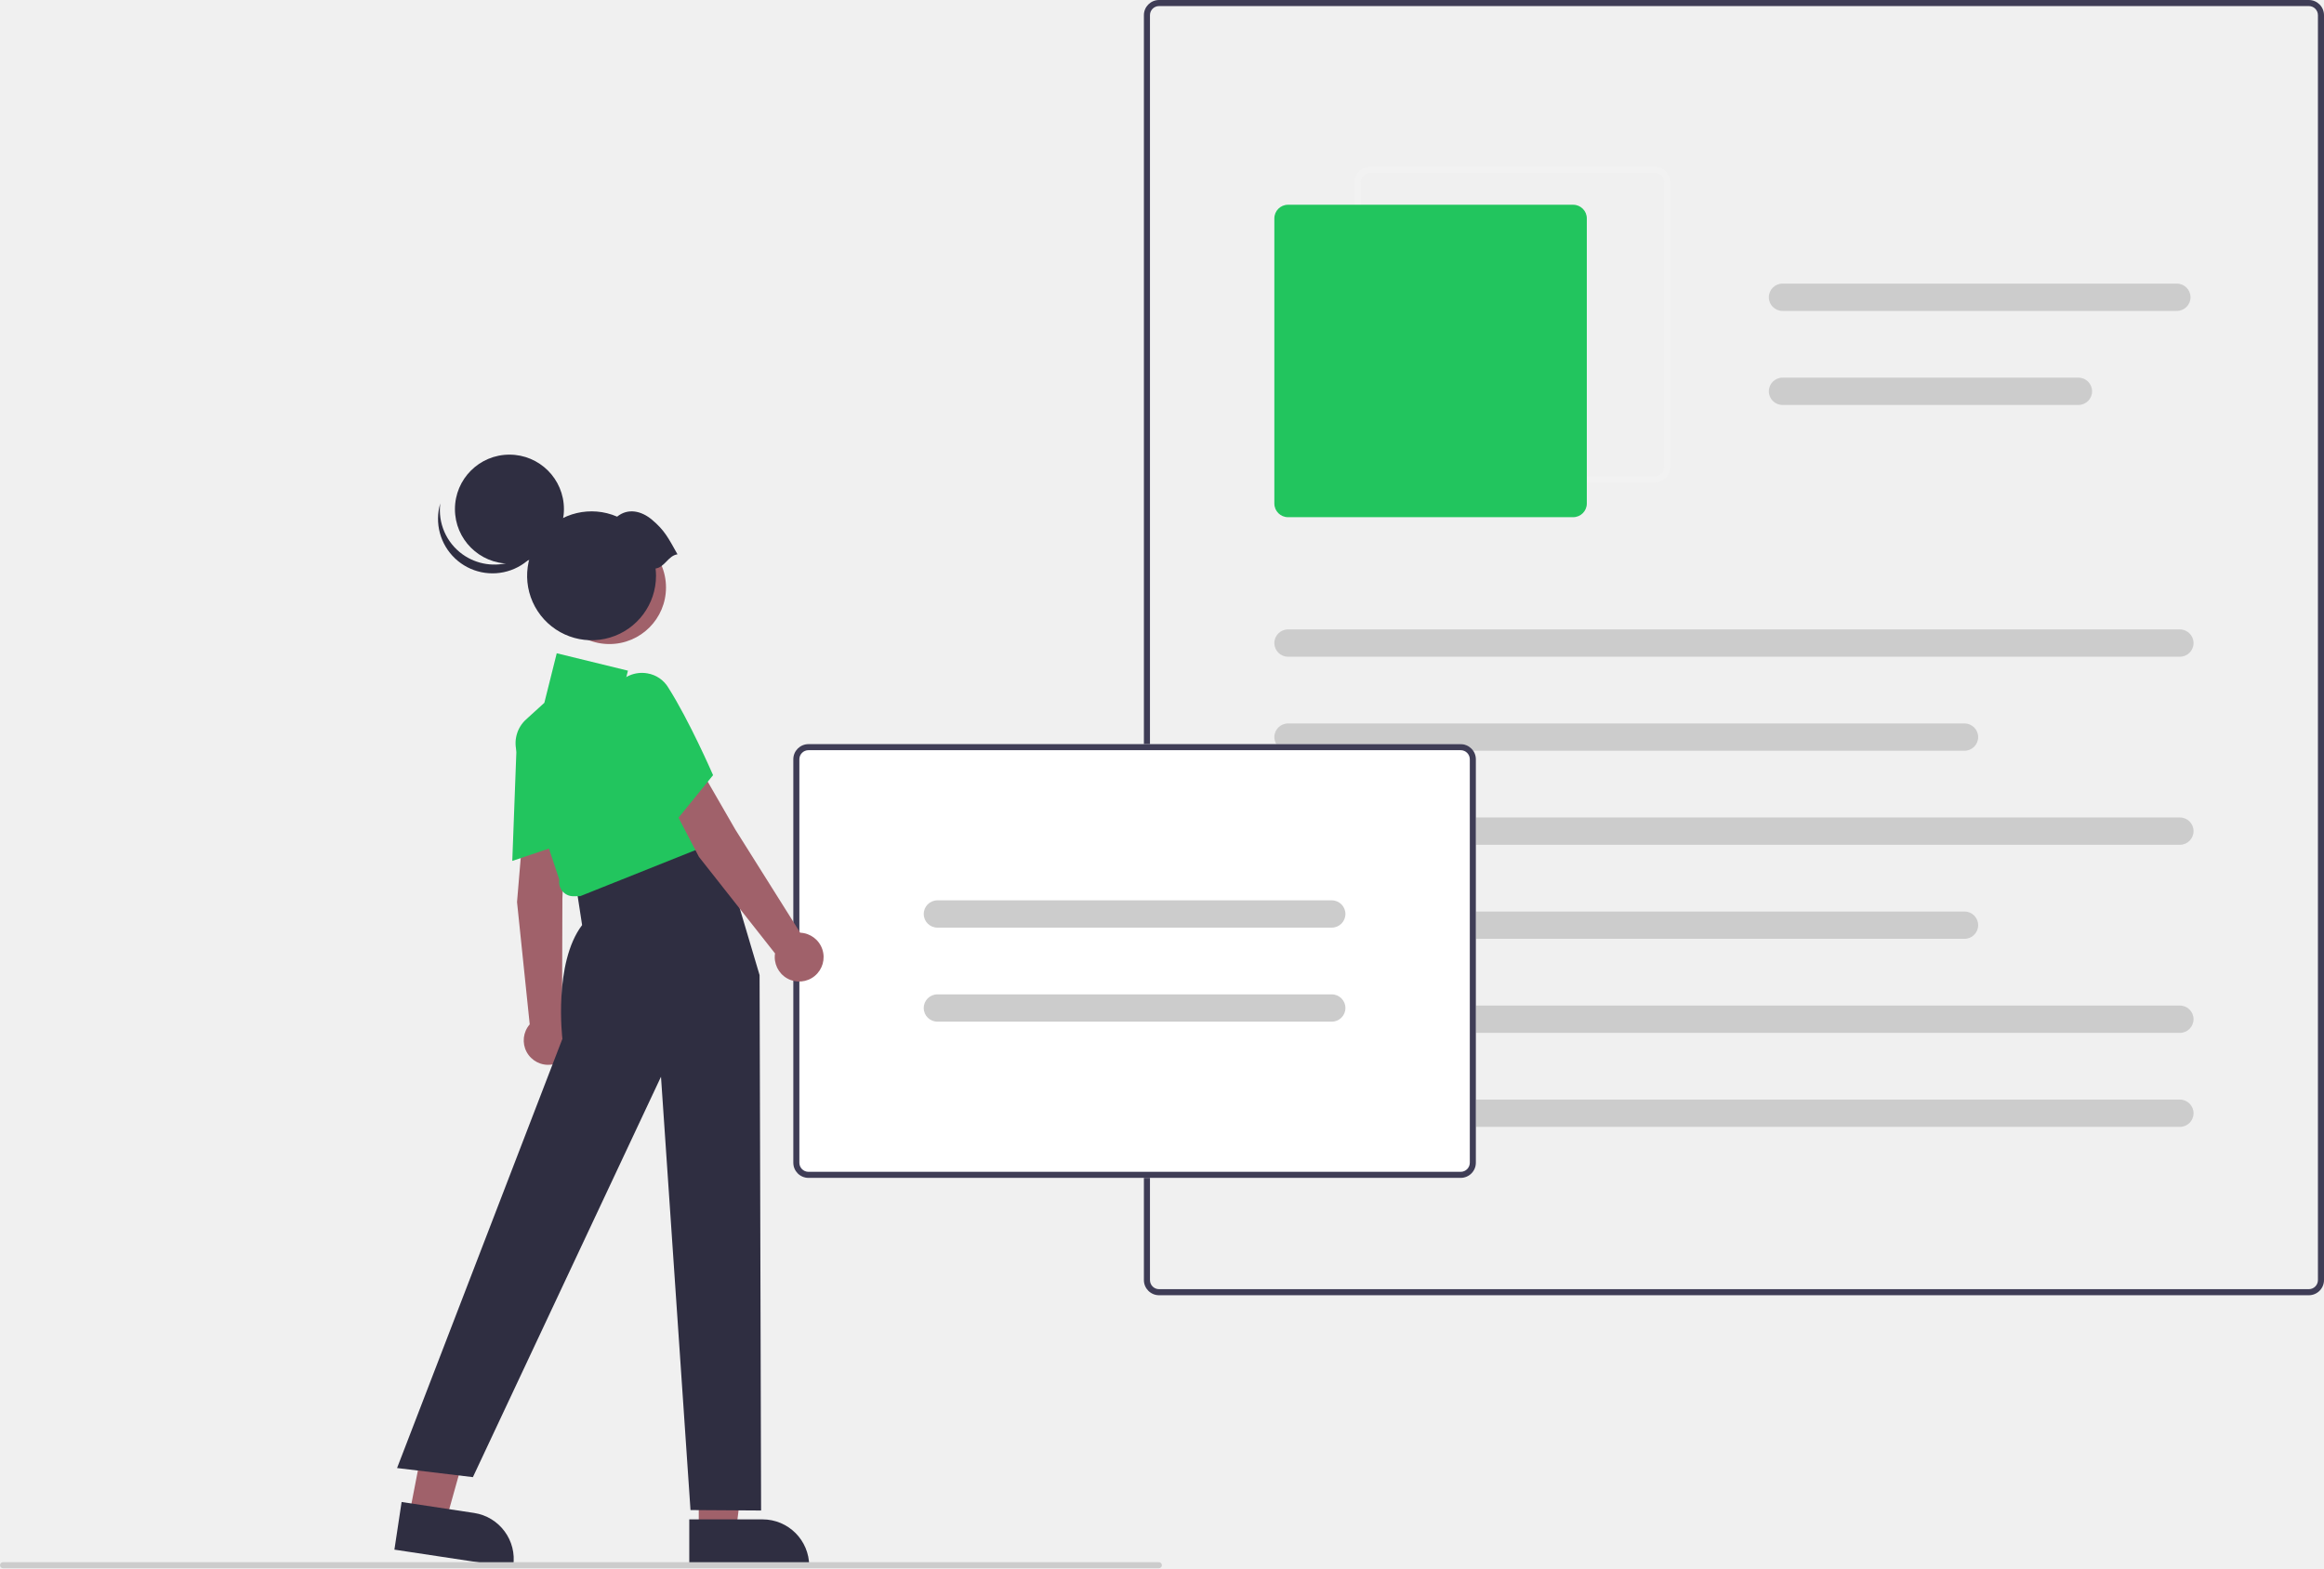
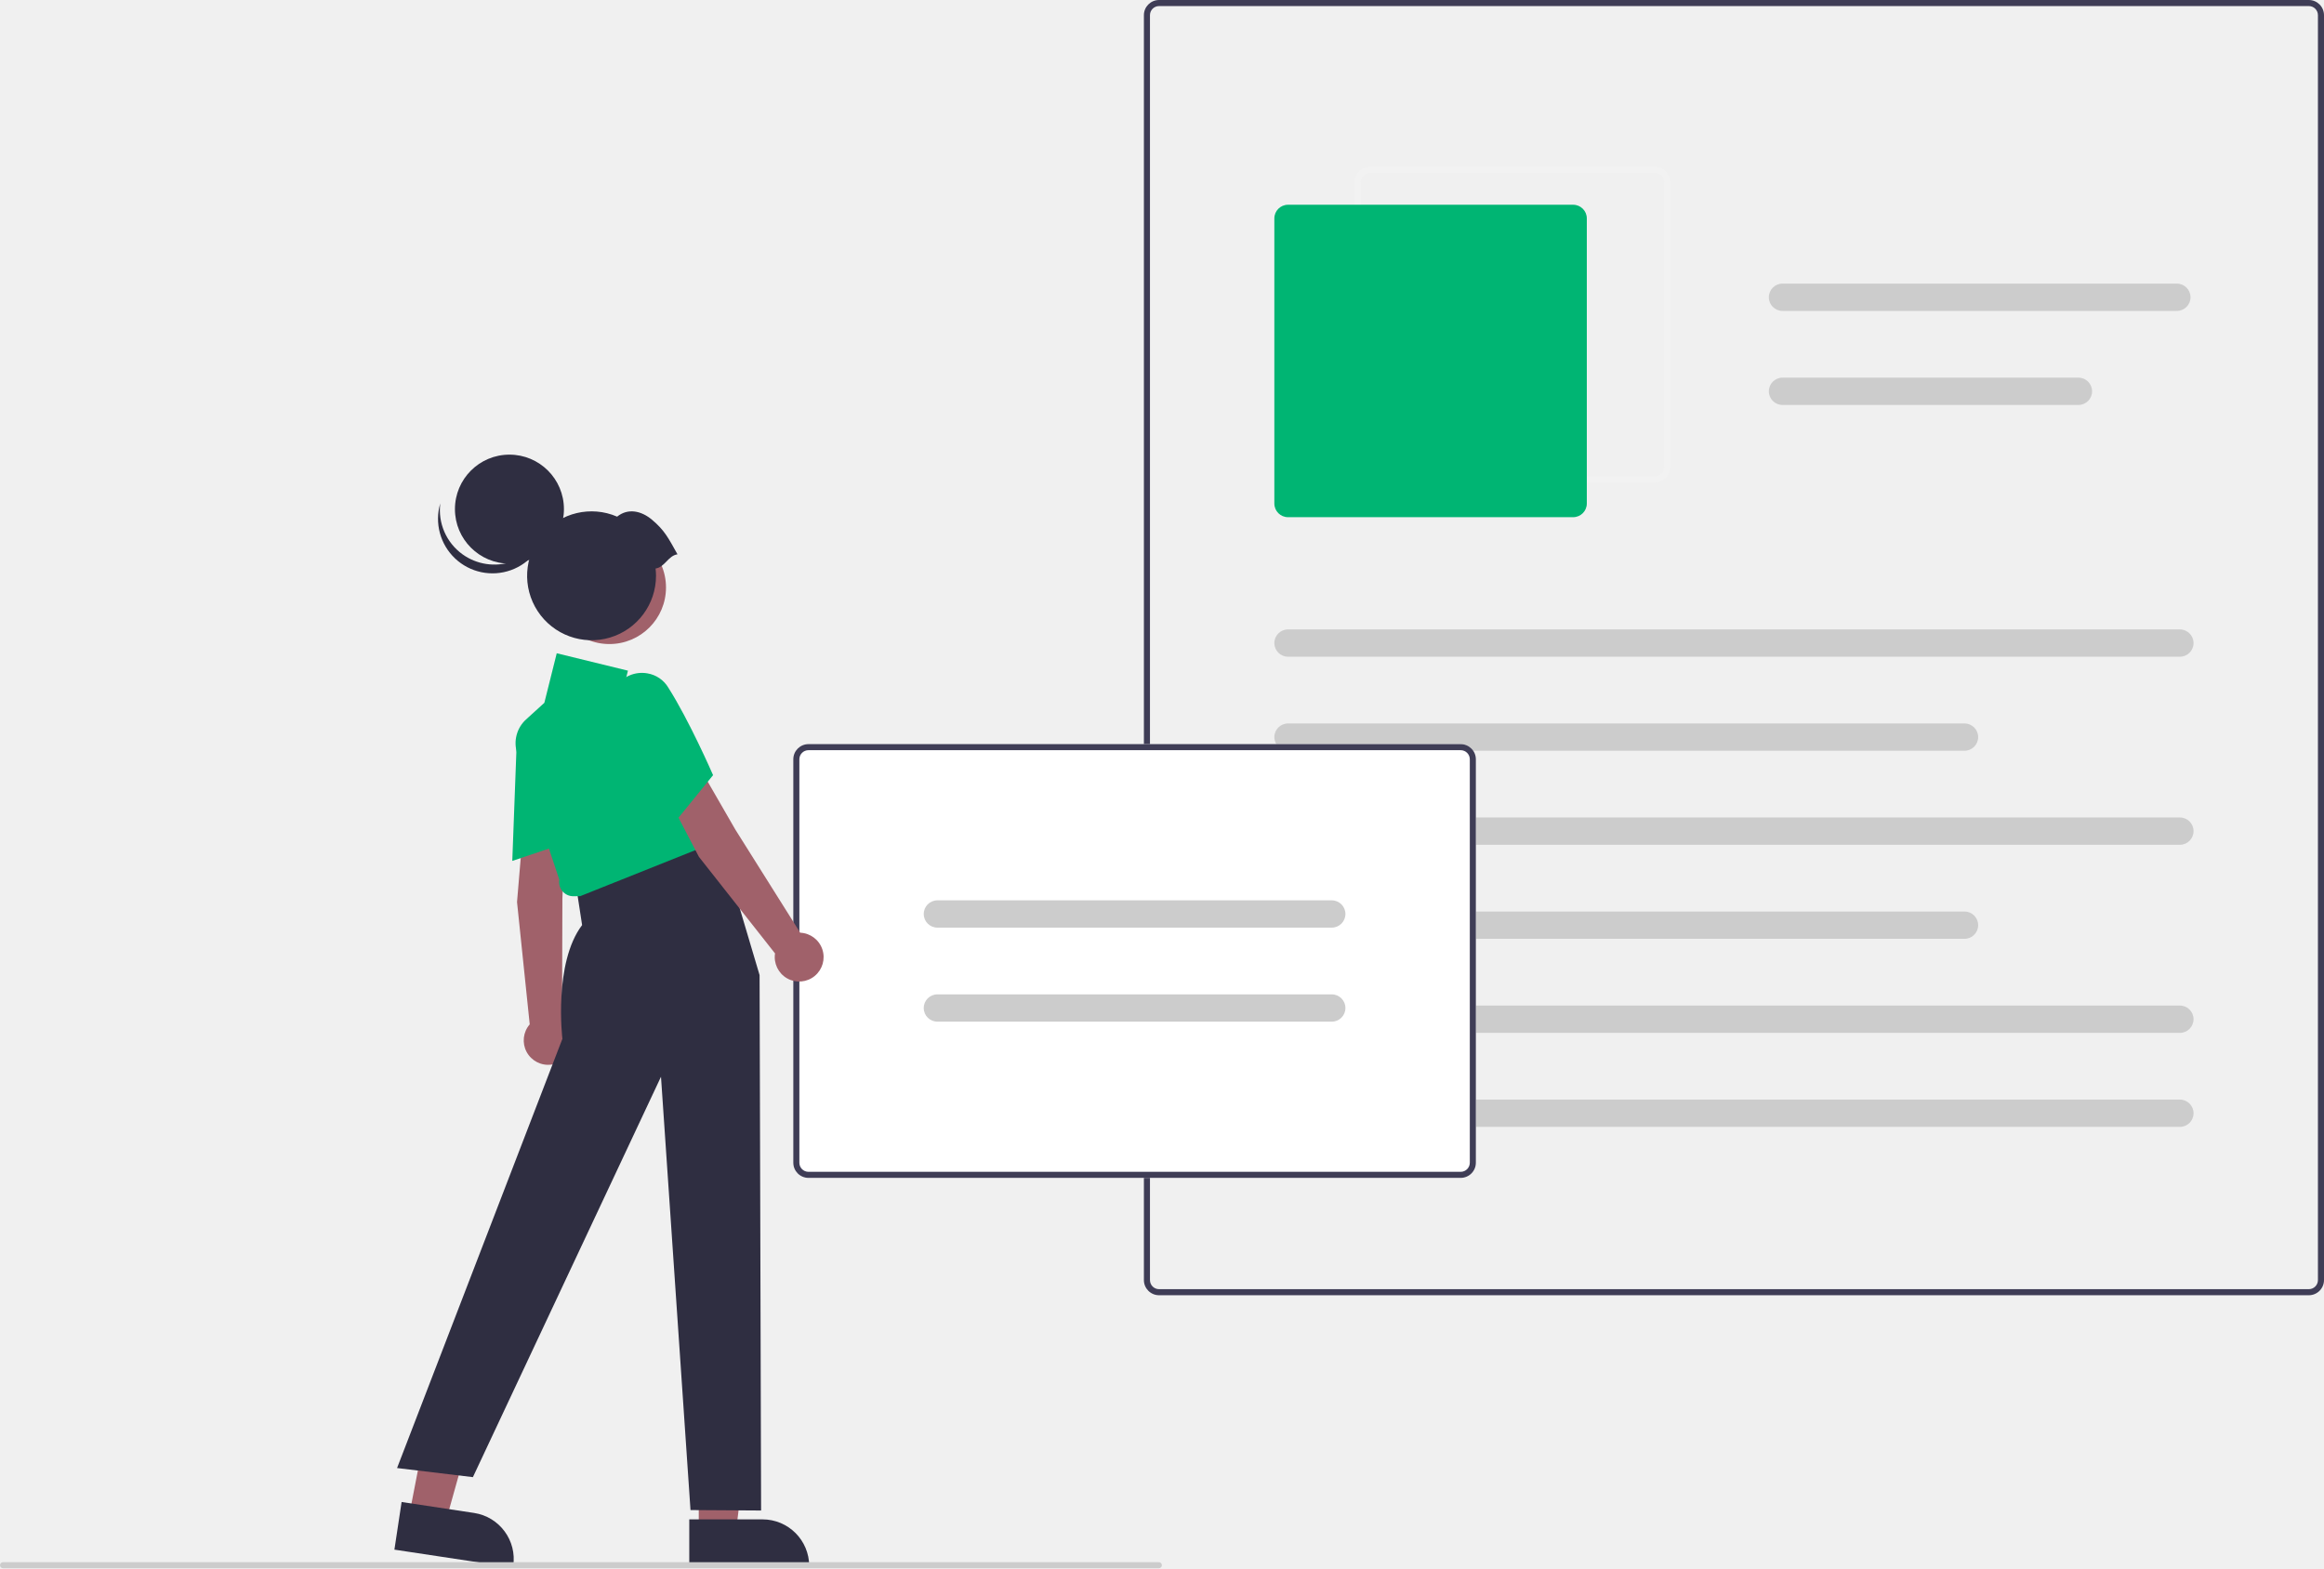
<svg xmlns="http://www.w3.org/2000/svg" data-name="Layer 1" width="766.067" height="517" viewBox="0 0 766.067 517">
  <path d="M978.033,618.5h-379a5.006,5.006,0,0,1-5-5v-417a5.006,5.006,0,0,1,5-5h379a5.006,5.006,0,0,1,5,5v417A5.006,5.006,0,0,1,978.033,618.5Zm-379-425a3.003,3.003,0,0,0-3,3v417a3.003,3.003,0,0,0,3,3h379a3.003,3.003,0,0,0,3-3v-417a3.003,3.003,0,0,0-3-3Z" transform="translate(-216.9665 -191.5)" fill="#3f3d56" />
  <path d="M762.533,350.5h-94a5.006,5.006,0,0,1-5-5v-94a5.006,5.006,0,0,1,5-5h94a5.006,5.006,0,0,1,5,5v94A5.006,5.006,0,0,1,762.533,350.5Zm-94-102a3.003,3.003,0,0,0-3,3v94a3.003,3.003,0,0,0,3,3h94a3.003,3.003,0,0,0,3-3v-94a3.003,3.003,0,0,0-3-3Z" transform="translate(-216.9665 -191.5)" fill="#f2f2f2" />
-   <path d="M735.533,362h-94a4.505,4.505,0,0,1-4.5-4.5v-94a4.505,4.505,0,0,1,4.5-4.5h94a4.505,4.505,0,0,1,4.5,4.5v94A4.505,4.505,0,0,1,735.533,362Z" transform="translate(-216.9665 -191.5)" fill="#22c55e" />
+   <path d="M735.533,362h-94a4.505,4.505,0,0,1-4.5-4.5v-94a4.505,4.505,0,0,1,4.5-4.5h94a4.505,4.505,0,0,1,4.5,4.5v94A4.505,4.505,0,0,1,735.533,362Z" transform="translate(-216.9665 -191.5)" fill="#00b573" />
  <path d="M935.533,408h-294a4.5,4.5,0,0,1,0-9h294a4.5,4.5,0,1,1,0,9Z" transform="translate(-216.9665 -191.5)" fill="#ccc" />
  <path d="M864.533,439h-223a4.5,4.5,0,0,1,0-9h223a4.5,4.5,0,1,1,0,9Z" transform="translate(-216.9665 -191.5)" fill="#ccc" />
  <path d="M934.533,294h-130a4.5,4.5,0,0,1,0-9h130a4.5,4.5,0,1,1,0,9Z" transform="translate(-216.9665 -191.5)" fill="#ccc" />
  <path d="M902.09,325h-97.556a4.5,4.5,0,0,1,0-9h97.556a4.5,4.5,0,0,1,0,9Z" transform="translate(-216.9665 -191.5)" fill="#ccc" />
  <path d="M935.533,470h-294a4.5,4.5,0,0,1,0-9h294a4.5,4.5,0,1,1,0,9Z" transform="translate(-216.9665 -191.5)" fill="#ccc" />
  <path d="M864.533,501h-223a4.5,4.5,0,0,1,0-9h223a4.5,4.5,0,1,1,0,9Z" transform="translate(-216.9665 -191.5)" fill="#ccc" />
  <path d="M935.533,532h-294a4.5,4.5,0,0,1,0-9h294a4.5,4.5,0,1,1,0,9Z" transform="translate(-216.9665 -191.5)" fill="#ccc" />
  <path d="M935.533,563h-294a4.5,4.5,0,0,1,0-9h294a4.5,4.5,0,1,1,0,9Z" transform="translate(-216.9665 -191.5)" fill="#ccc" />
  <path d="M698.463,579.811h-215a5.006,5.006,0,0,1-5-5v-133a5.006,5.006,0,0,1,5-5h215a5.006,5.006,0,0,1,5,5v133A5.006,5.006,0,0,1,698.463,579.811Z" transform="translate(-216.9665 -191.5)" fill="#fff" />
  <path d="M698.463,579.811h-215a5.006,5.006,0,0,1-5-5v-133a5.006,5.006,0,0,1,5-5h215a5.006,5.006,0,0,1,5,5v133A5.006,5.006,0,0,1,698.463,579.811Zm-215-141a3.003,3.003,0,0,0-3,3v133a3.003,3.003,0,0,0,3,3h215a3.003,3.003,0,0,0,3-3v-133a3.003,3.003,0,0,0-3-3Z" transform="translate(-216.9665 -191.5)" fill="#3f3d56" />
  <path d="M655.963,497.311h-130a4.5,4.5,0,0,1,0-9h130a4.5,4.5,0,0,1,0,9Z" transform="translate(-216.9665 -191.5)" fill="#ccc" />
  <path d="M655.963,528.311h-130a4.5,4.5,0,0,1,0-9h130a4.5,4.5,0,0,1,0,9Z" transform="translate(-216.9665 -191.5)" fill="#ccc" />
  <polygon points="230.335 504.891 242.595 504.891 248.427 457.603 230.333 457.604 230.335 504.891" fill="#a0616a" />
  <path d="M444.174,692.389l24.144-.001h.001a15.387,15.387,0,0,1,15.386,15.386v.5l-39.531.001Z" transform="translate(-216.9665 -191.5)" fill="#2f2e41" />
  <polygon points="134.876 499.584 146.998 501.416 159.834 455.532 143.943 452.828 134.876 499.584" fill="#a0616a" />
  <path d="M349.349,686.659l23.873,3.608.001 0a15.387,15.387,0,0,1,12.914,17.513l-.075.494-39.087-5.908Z" transform="translate(-216.9665 -191.5)" fill="#2f2e41" />
  <path d="M389.643,462.043l13.612,3.567-.906,22.069-.112,40.182a8.053,8.053,0,1,1-10.657,1.339l-4.183-40.329Z" transform="translate(-216.9665 -191.5)" fill="#a0616a" />
-   <path d="M387.273,436.765a11.112,11.112,0,0,1,6.869-9.882,10.389,10.389,0,0,1,11.245,1.809,9.905,9.905,0,0,1,3.302,7.66c.036,12.929-2.883,31.773-2.912,31.962l-.047.3-19.897,6.7Z" transform="translate(-216.9665 -191.5)" fill="#22c55e" />
+   <path d="M387.273,436.765a11.112,11.112,0,0,1,6.869-9.882,10.389,10.389,0,0,1,11.245,1.809,9.905,9.905,0,0,1,3.302,7.66c.036,12.929-2.883,31.773-2.912,31.962l-.047.3-19.897,6.7Z" transform="translate(-216.9665 -191.5)" fill="#00b573" />
  <path d="M422.85,473.465l30.433-7.878,14.067,47.378.5,176.5-23.272-.146-9.728-142.854-62,132-25-3,54.5-141.5s-3-25,6.5-37.5l-2-13Z" transform="translate(-216.9665 -191.5)" fill="#2f2e41" />
-   <path d="M402.329,485.252a4.663,4.663,0,0,1-.995-3.751l-13.881-41.645a10.595,10.595,0,0,1,2.922-11.183l6.026-5.478,4.084-16.335,23.471,5.737-1.934,7.735,10.623-1.931,22.374,49.832-46.768,18.693-2.303.036A4.662,4.662,0,0,1,402.329,485.252Z" transform="translate(-216.9665 -191.5)" fill="#22c55e" />
+   <path d="M402.329,485.252a4.663,4.663,0,0,1-.995-3.751l-13.881-41.645a10.595,10.595,0,0,1,2.922-11.183l6.026-5.478,4.084-16.335,23.471,5.737-1.934,7.735,10.623-1.931,22.374,49.832-46.768,18.693-2.303.036A4.662,4.662,0,0,1,402.329,485.252Z" transform="translate(-216.9665 -191.5)" fill="#00b573" />
  <path d="M434.907,450.091l13.411-4.262,11.031,19.136L480.733,498.984a8.053,8.053,0,1,1-8.291,6.828l-25.092-31.848Z" transform="translate(-216.9665 -191.5)" fill="#a0616a" />
-   <path d="M419.392,429.992a11.111,11.111,0,0,1,.523-12.022,10.394,10.394,0,0,1,10.471-4.482,9.905,9.905,0,0,1,6.885,4.709c6.941,10.907,14.547,28.395,14.623,28.569l.121.278L438.781,463.342Z" transform="translate(-216.9665 -191.5)" fill="#22c55e" />
+   <path d="M419.392,429.992a11.111,11.111,0,0,1,.523-12.022,10.394,10.394,0,0,1,10.471-4.482,9.905,9.905,0,0,1,6.885,4.709c6.941,10.907,14.547,28.395,14.623,28.569l.121.278L438.781,463.342Z" transform="translate(-216.9665 -191.5)" fill="#00b573" />
  <circle cx="200.884" cy="193.673" r="18.649" fill="#a0616a" />
  <circle cx="167.928" cy="167.843" r="17.964" fill="#2f2e41" />
  <path d="M369.4,374.218a17.965,17.965,0,0,0,27.741-9.432,17.965,17.965,0,1,1-35.042-7.367A17.958,17.958,0,0,0,369.4,374.218Z" transform="translate(-216.9665 -191.5)" fill="#2f2e41" />
  <path d="M440.292,374.238c-3.136-5.614-4.336-7.96-8.379-11.374-3.576-3.019-7.974-3.906-11.521-1.045A21.245,21.245,0,1,0,433.21,381.32a21.421,21.421,0,0,0-.145-2.402C436.149,378.485,437.209,374.671,440.292,374.238Z" transform="translate(-216.9665 -191.5)" fill="#2f2e41" />
  <path d="M598.967,708.5h-381a1,1,0,0,1,0-2h381a1,1,0,0,1,0,2Z" transform="translate(-216.9665 -191.5)" fill="#ccc" />
</svg>
